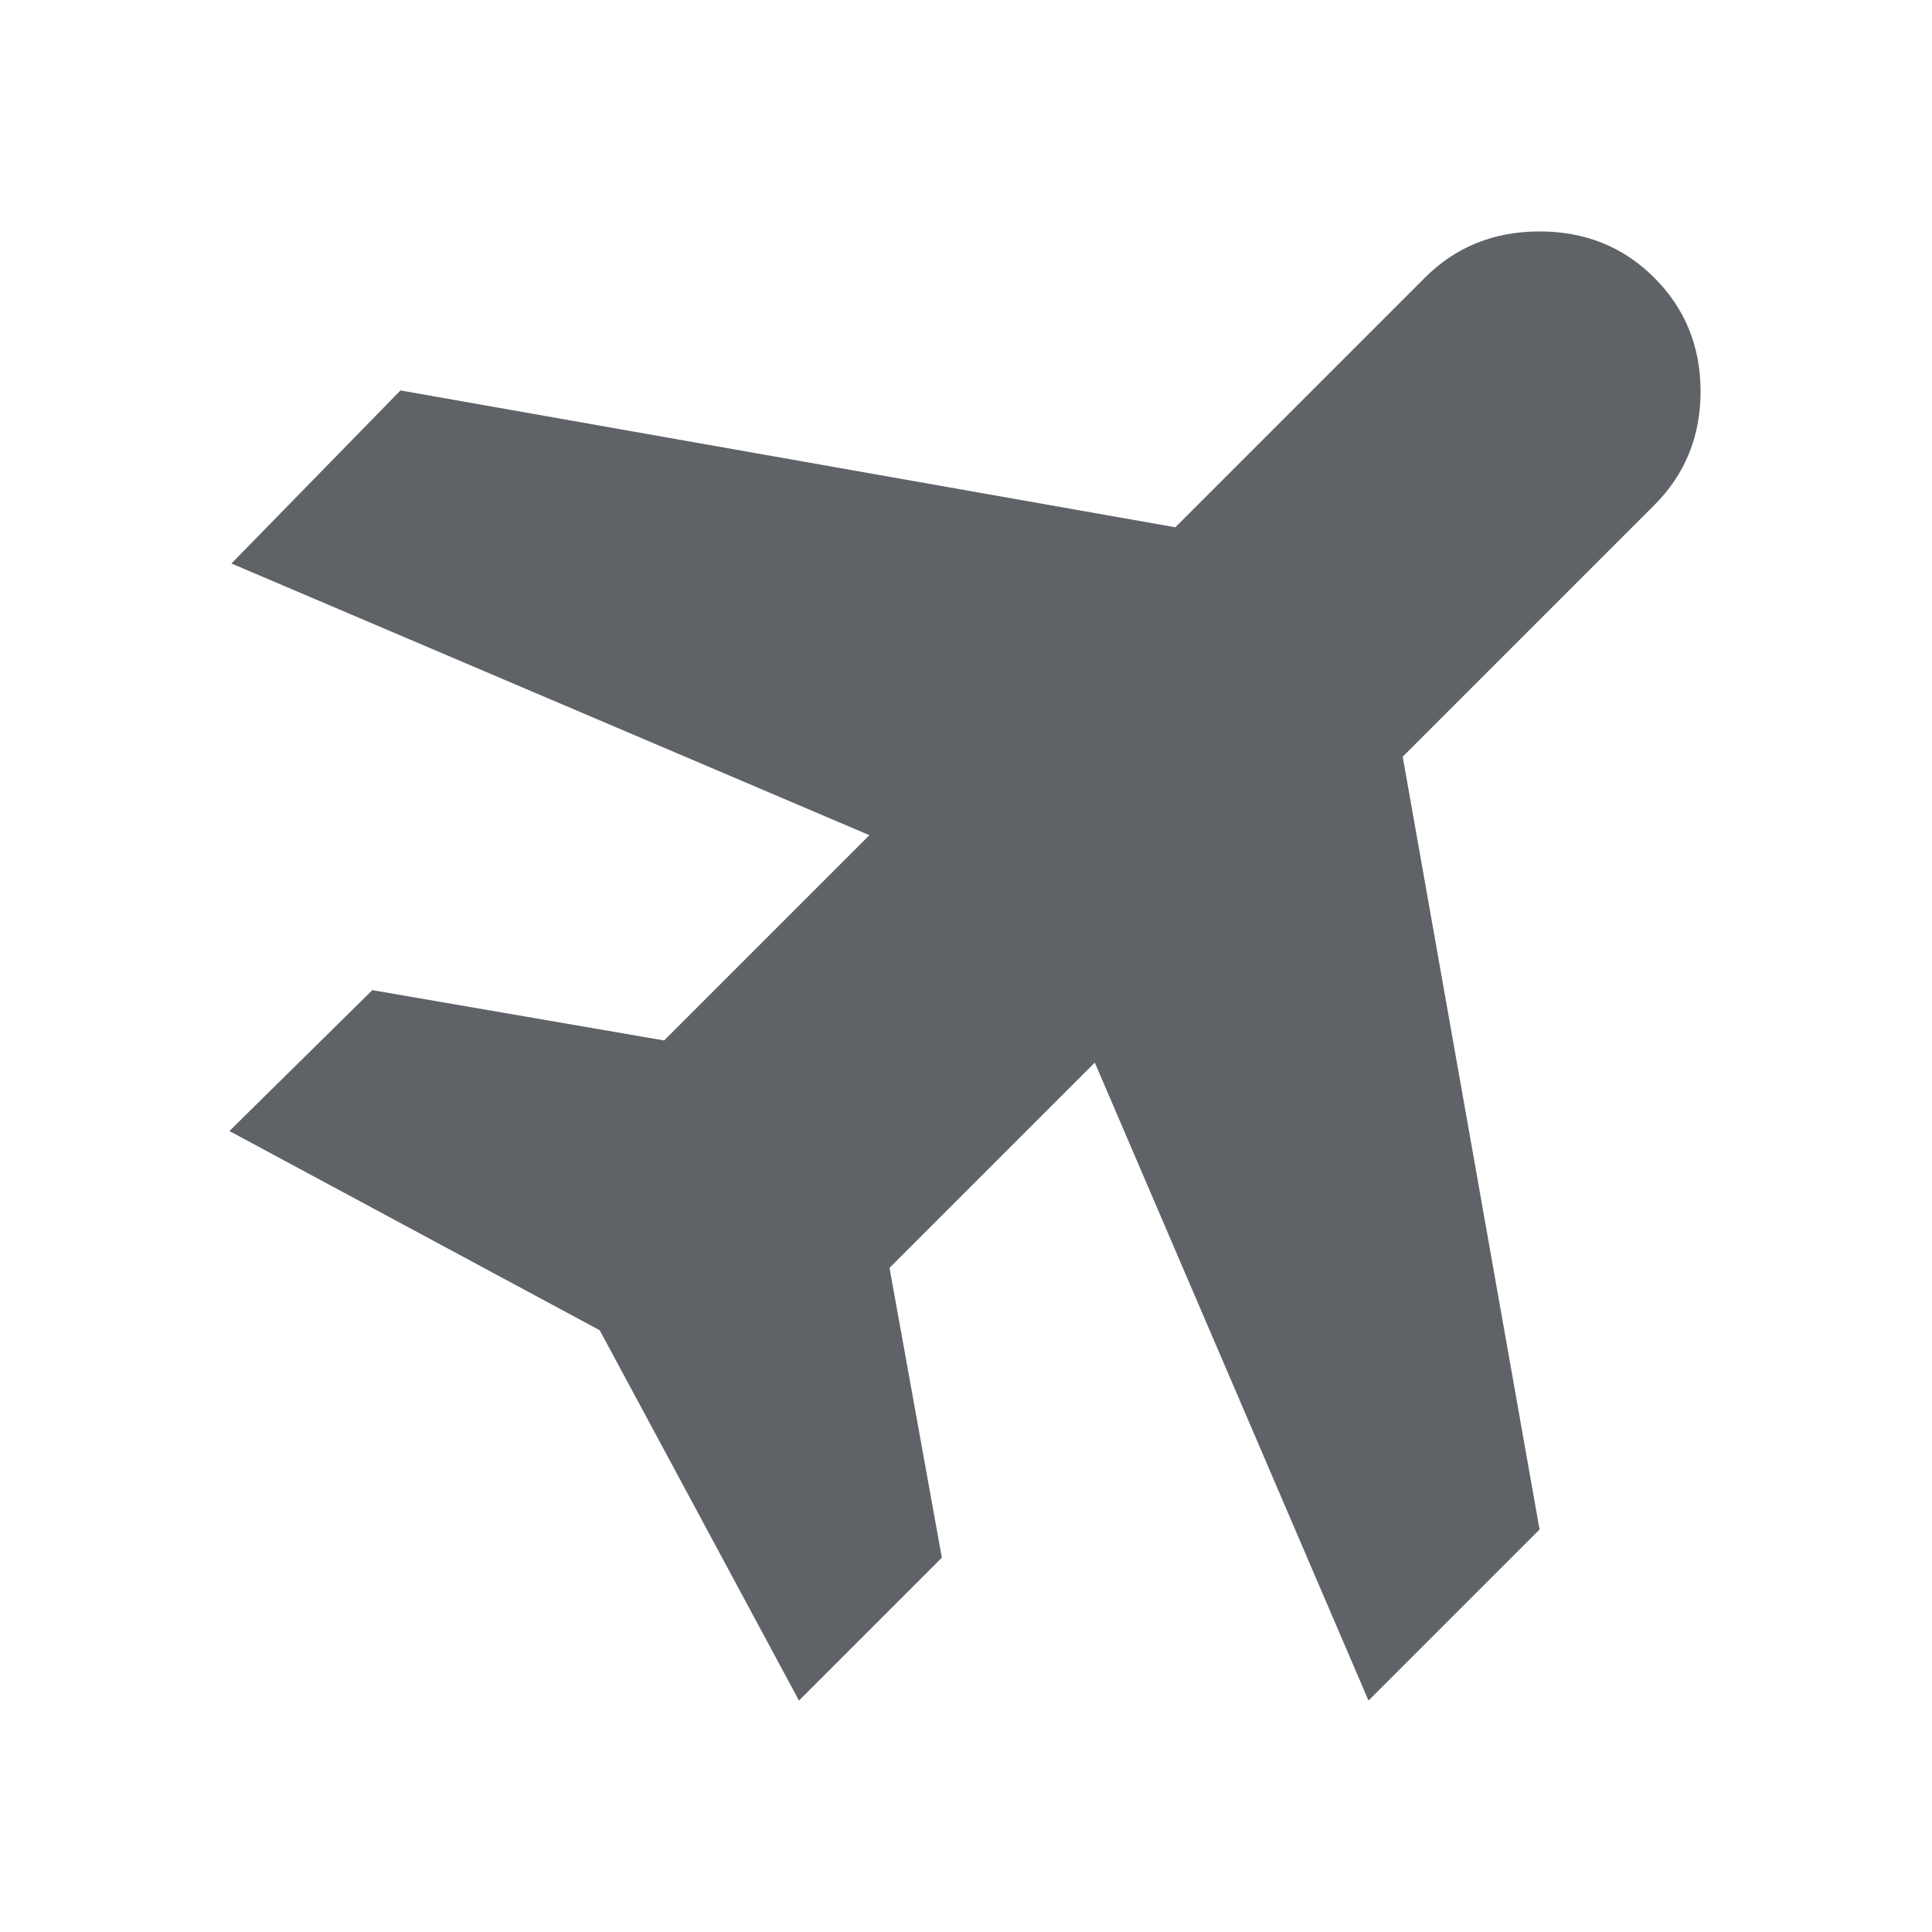
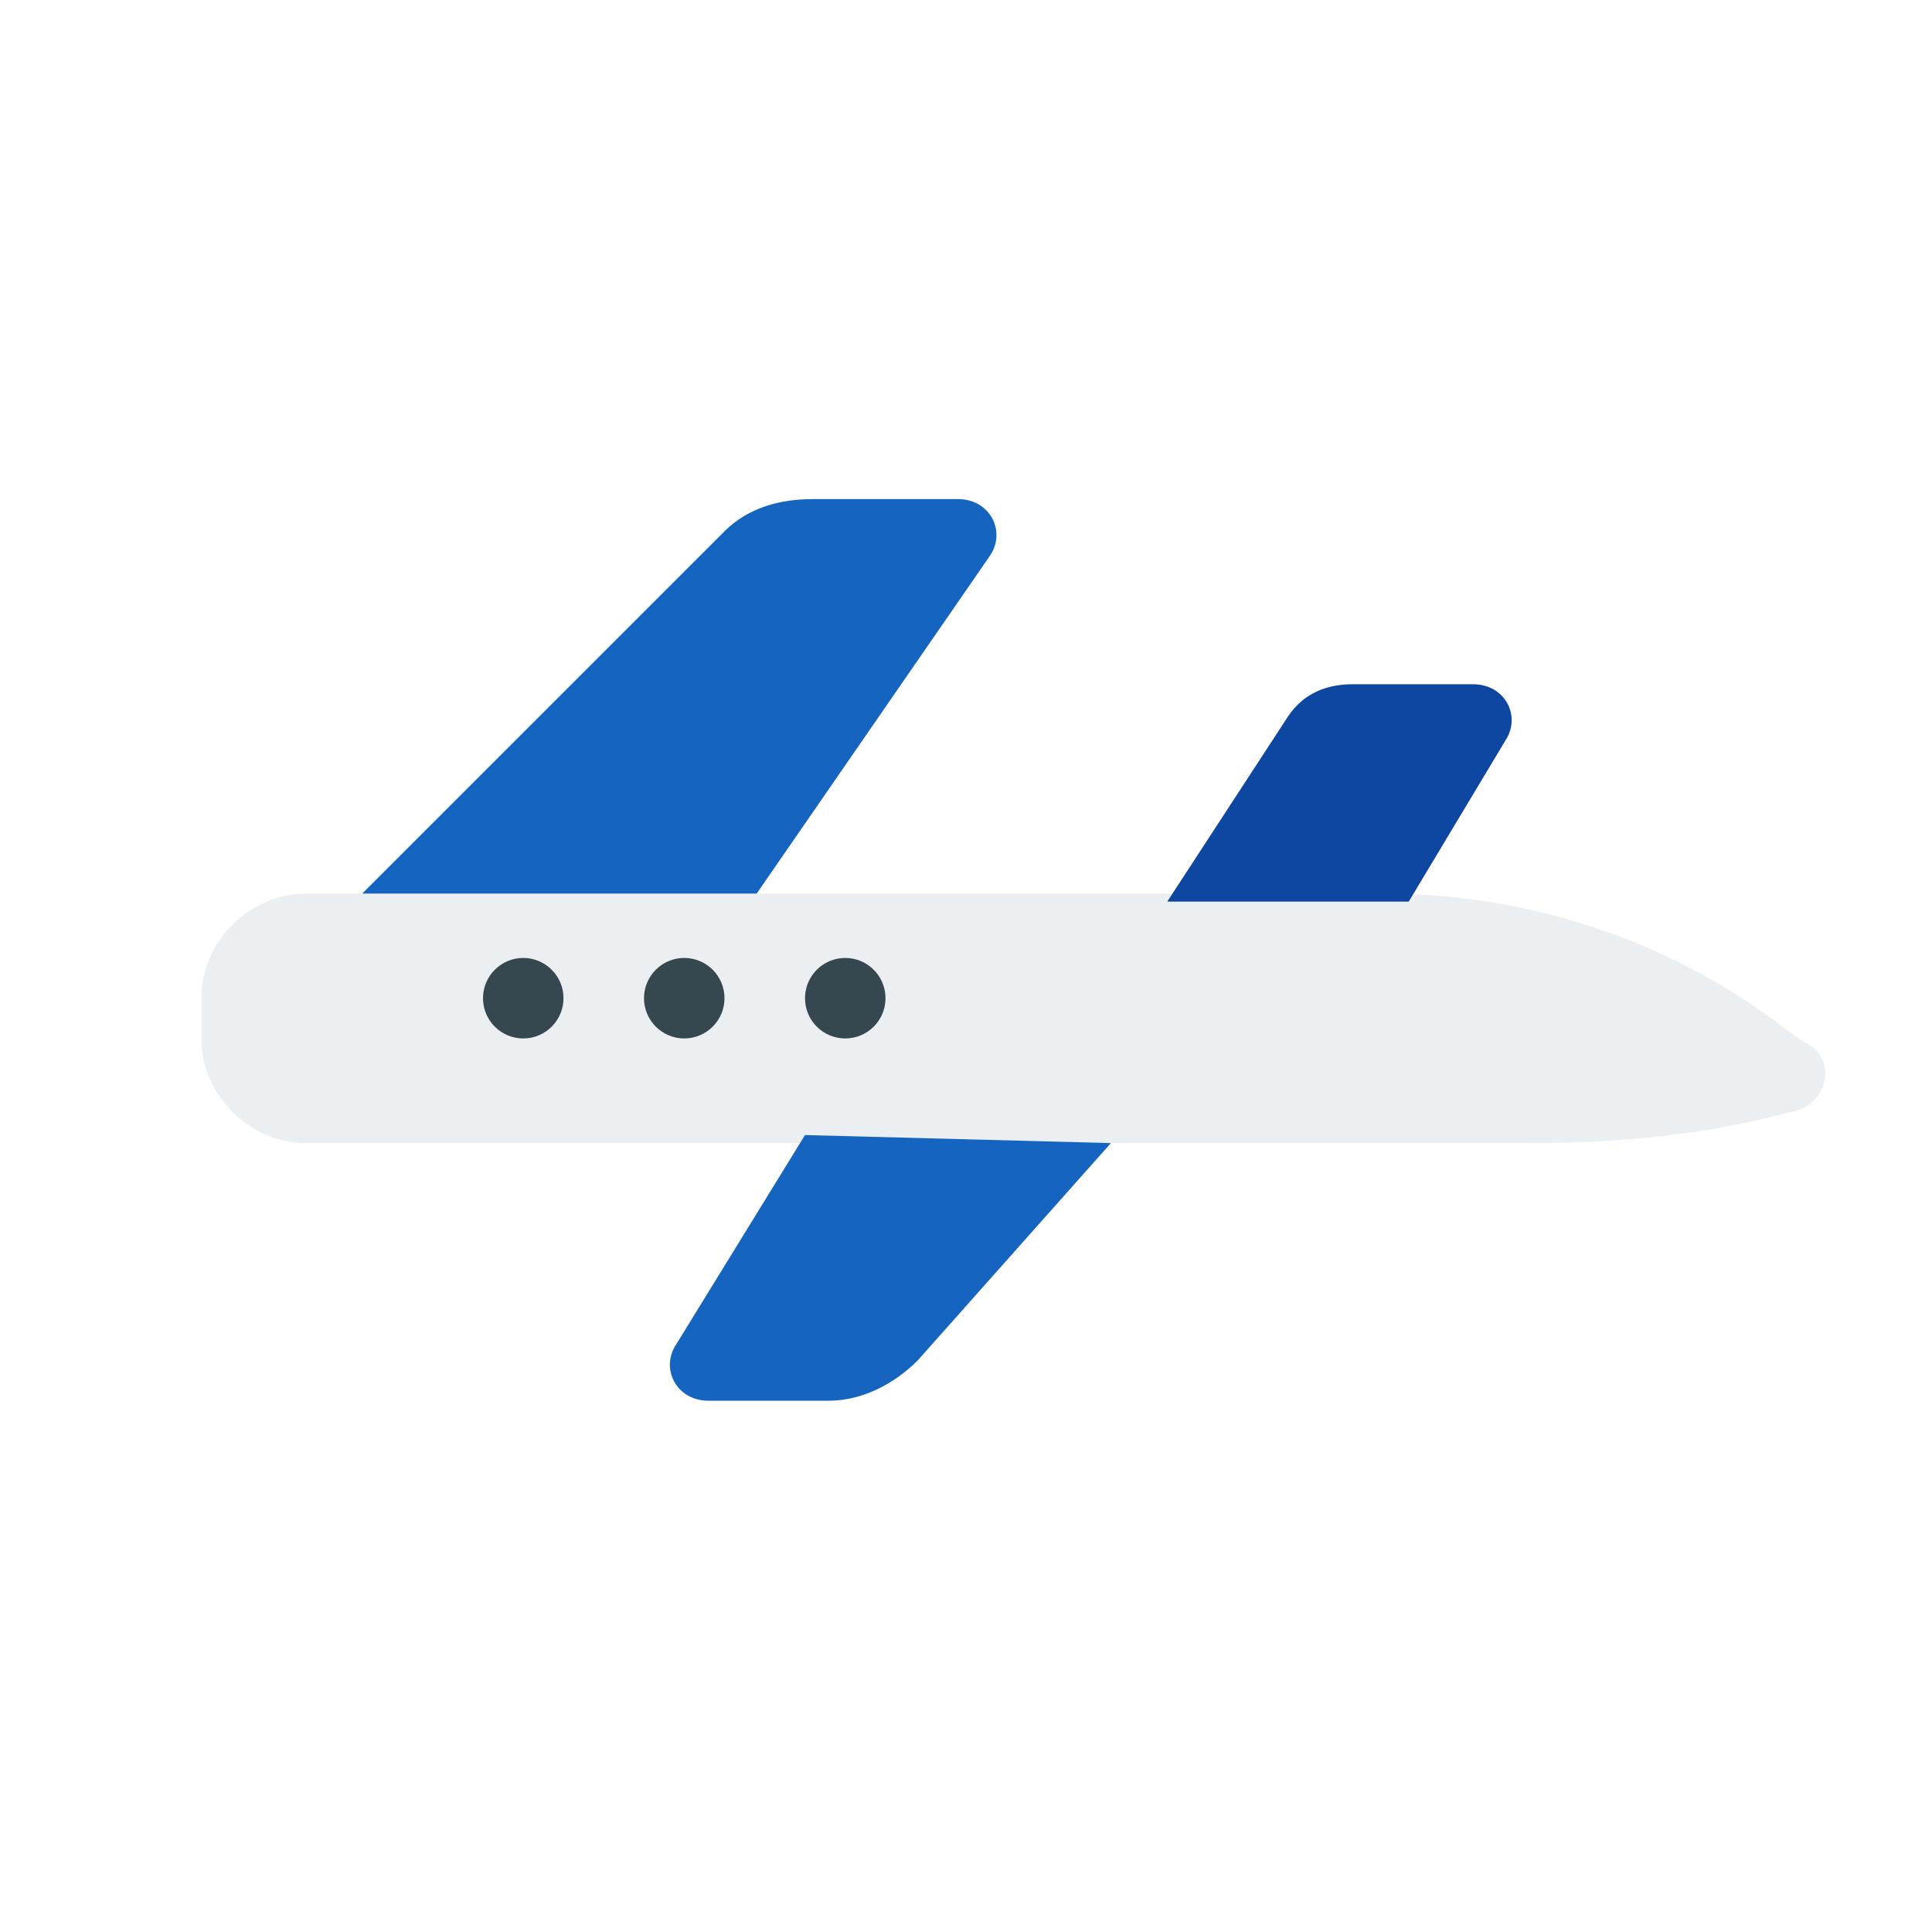
- <svg xmlns="http://www.w3.org/2000/svg" height="24px" viewBox="0 -960 960 960" width="24px" fill="#5f6368">
-   <path d="m397-115-99-184-184-99 71-70 145 25 102-102-317-135 84-86 385 68 124-124q23-23 57-23t57 23q23 23 23 56.5T822-709L697-584l68 384-85 85-136-317-102 102 26 144-71 71Z" />
+ <svg xmlns="http://www.w3.org/2000/svg" viewBox="0 0 24 24">
+   <g>
+     <path d="M2.5 12.4c0-.7.6-1.3 1.3-1.3h13.4c1.8 0 3.6.6 5 1.7l.3.2c.3.2.2.7-.2.8-1.1.3-2.2.4-3.3.4H3.8c-.7 0-1.3-.6-1.3-1.3z" fill="#eceff1" />
+     <path d="M4.5 11.1 9 6.6c.3-.3.7-.4 1.1-.4h1.8c.4 0 .6.4.4.7l-2.9 4.2z" fill="#1565c0" />
+     <path d="M10 14.1l-1.6 2.6c-.2.3 0 .7.4.7h1.5c.4 0 .8-.2 1.1-.5l2.4-2.7z" fill="#1565c0" />
+     <path d="M17.5 11.2h-3l1.5-2.3c.2-.3.5-.4.8-.4h1.5c.4 0 .6.4.4.7z" fill="#0d47a1" />
+     <circle cx="6.5" cy="12.4" r=".5" fill="#37474f" />
+     <circle cx="8.5" cy="12.4" r=".5" fill="#37474f" />
+     <circle cx="10.5" cy="12.4" r=".5" fill="#37474f" />
+   </g>
</svg>
